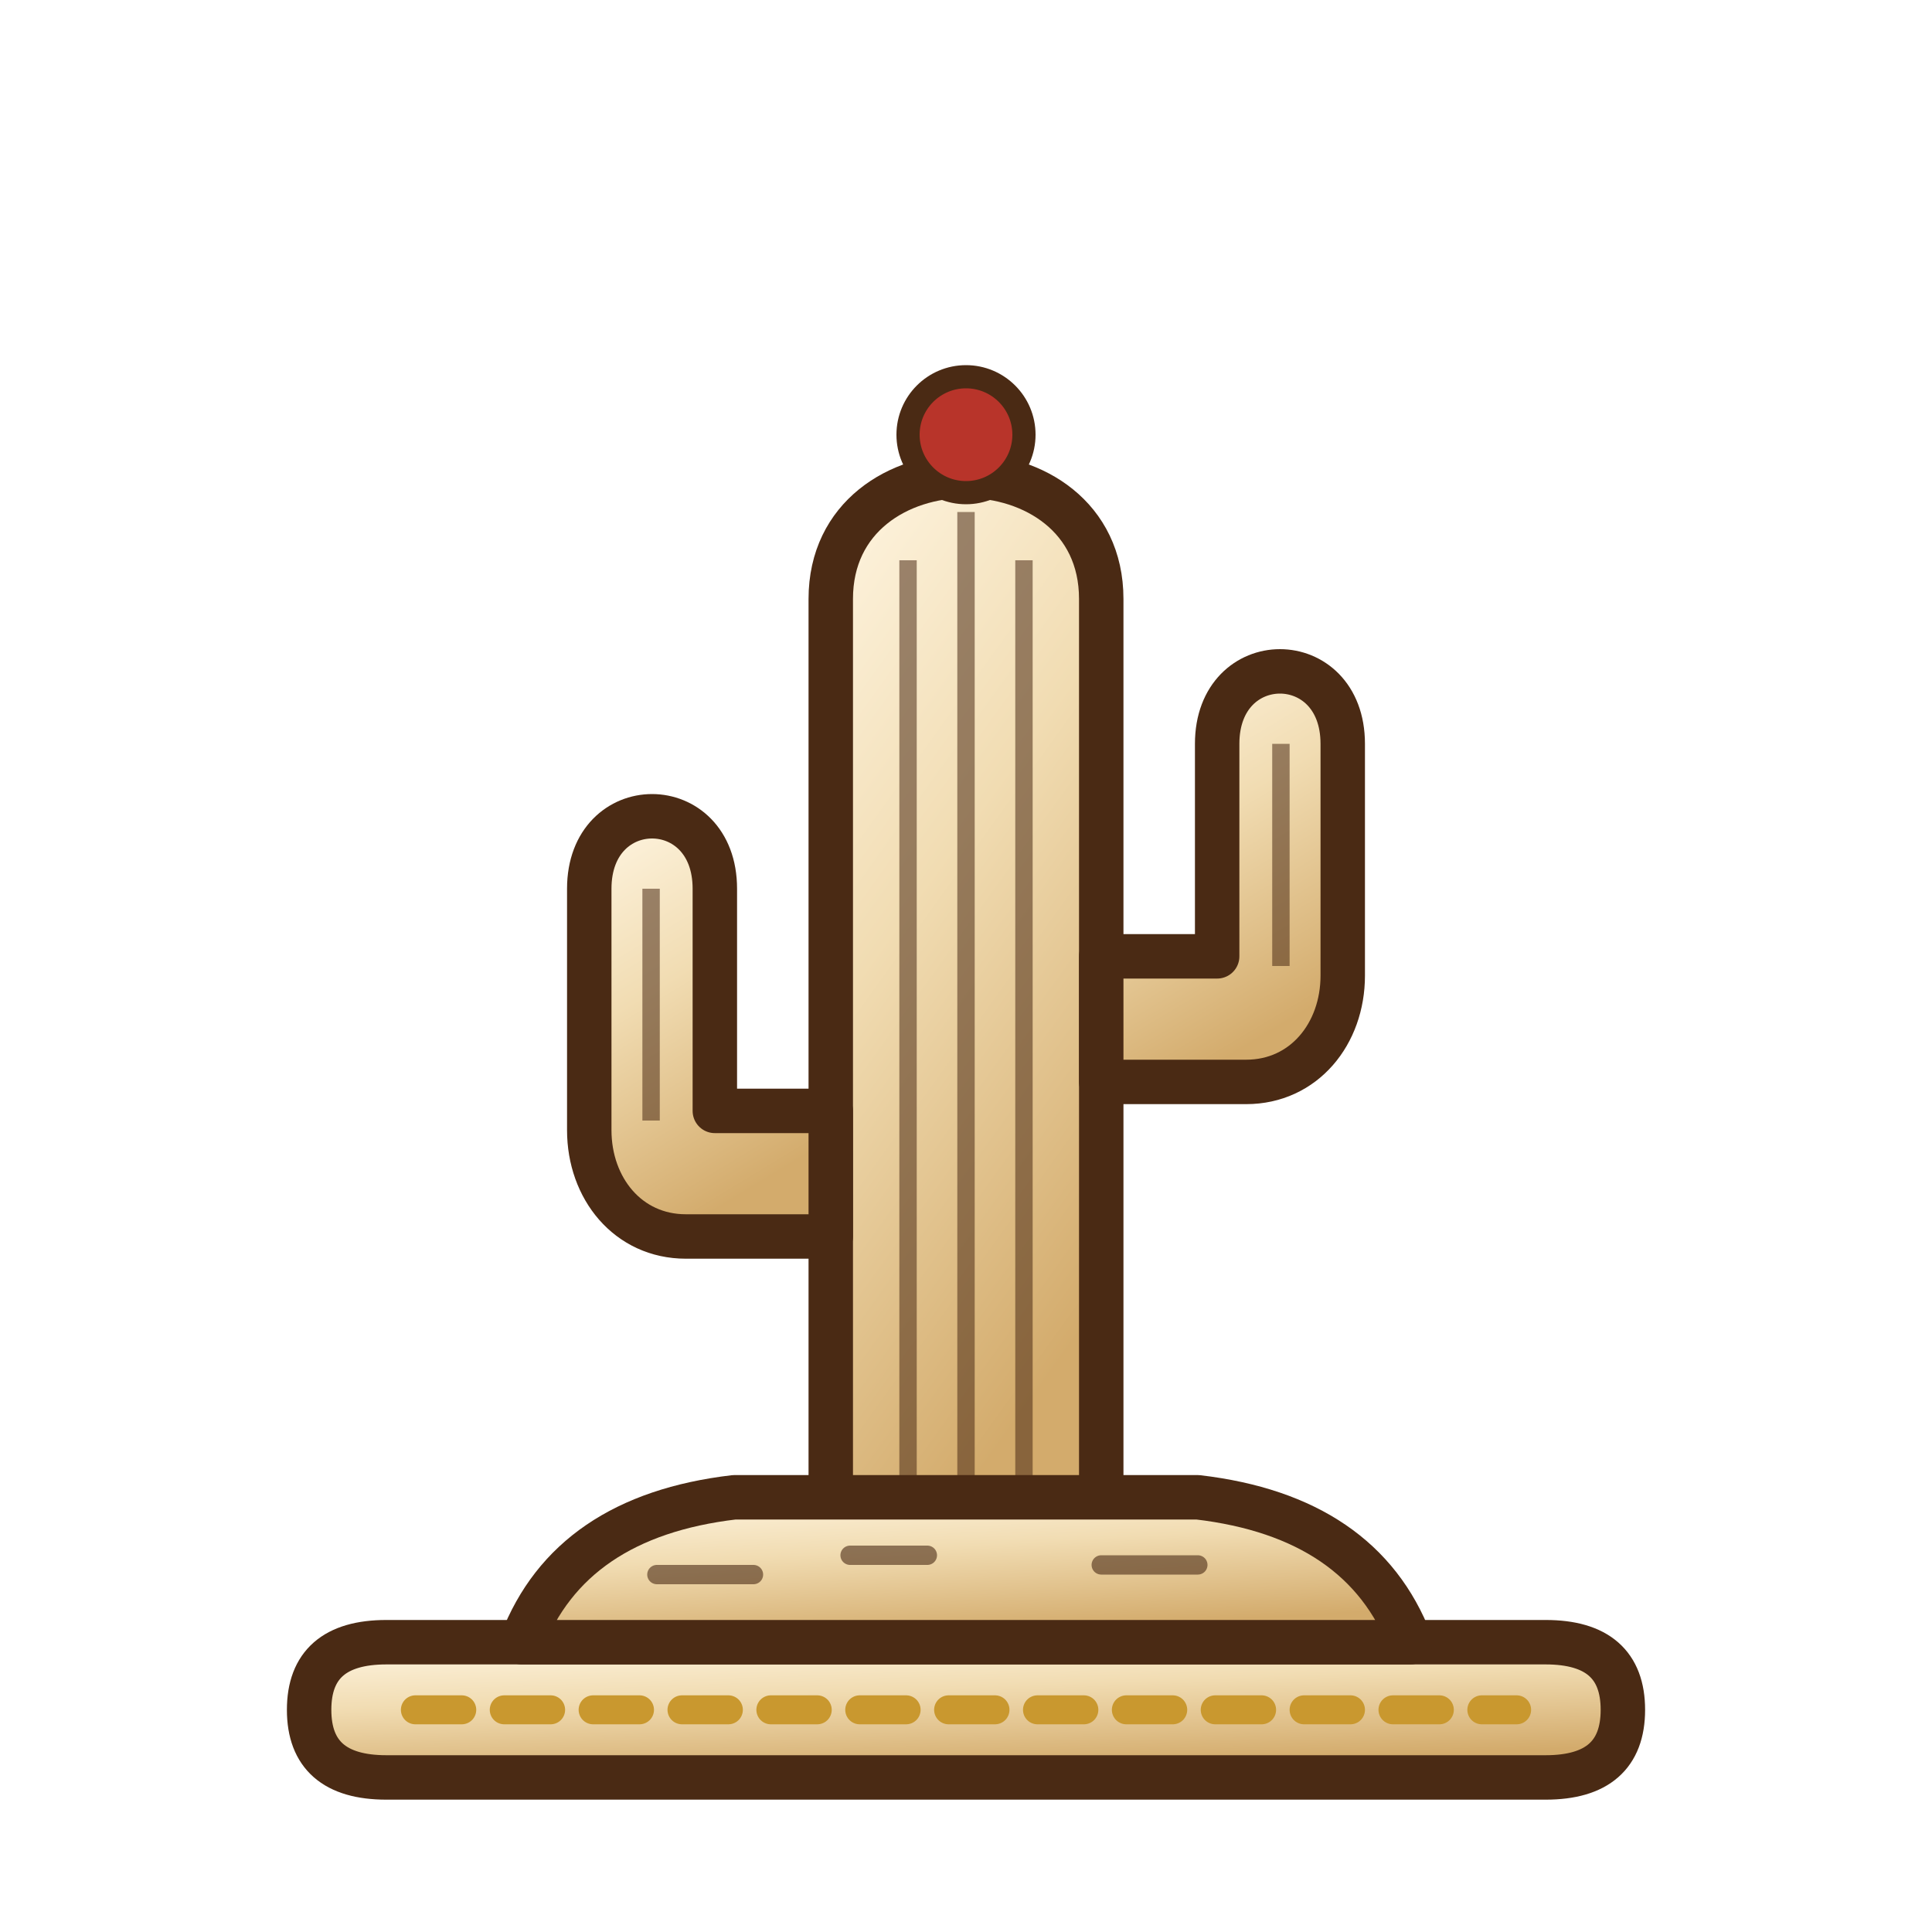
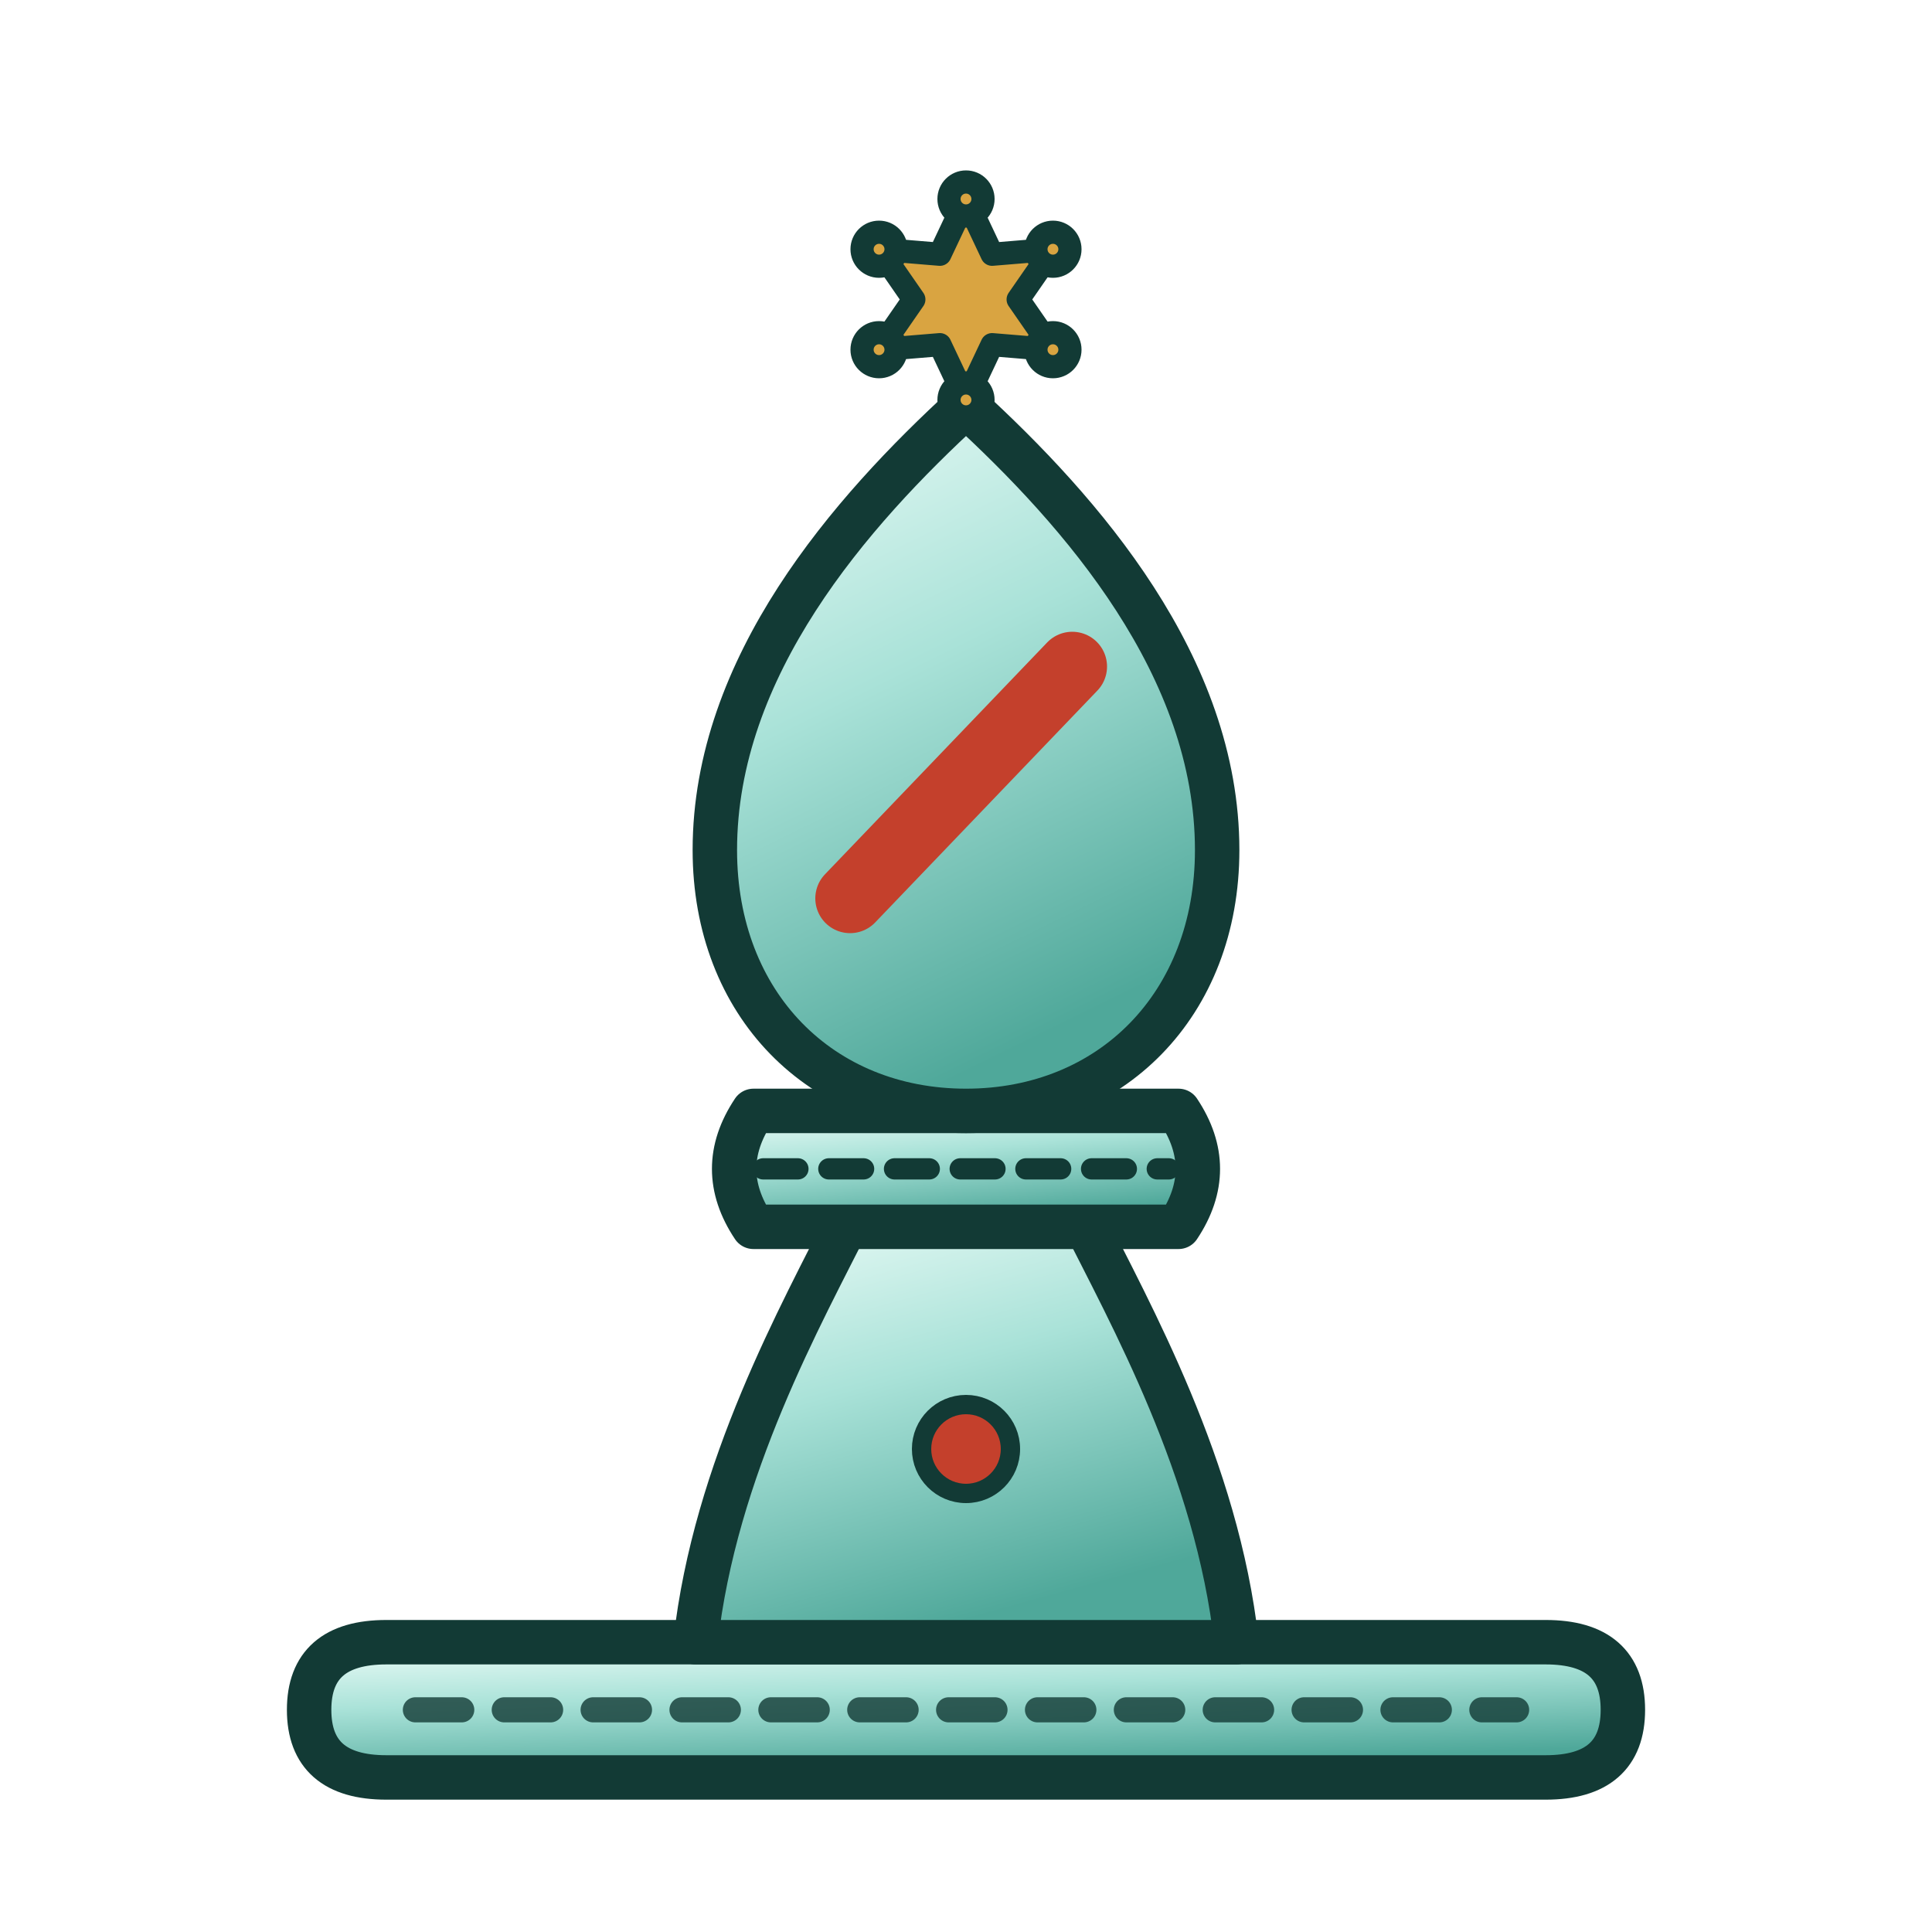
<svg xmlns="http://www.w3.org/2000/svg" viewBox="0 0 100 100">
  <defs>
    <linearGradient id="g" x1="0" y1="0" x2="0.35" y2="1">
-       <stop offset="0" stop-color="#fff6e3" />
-       <stop offset="0.45" stop-color="#f1dcb2" />
-       <stop offset="1" stop-color="#d3ab6c" />
+       <stop offset="0" stop-color="#effdf9" />
+       <stop offset="0.45" stop-color="#a9e2d8" />
+       <stop offset="1" stop-color="#4fa89a" />
    </linearGradient>
  </defs>
-   <g stroke="#4a2a14" stroke-width="2.3" stroke-linejoin="round">
+   <g stroke="#123a35" stroke-width="2.3" stroke-linejoin="round">
    <path d="M20 92H80Q84 92 84 88.5Q84 85 80 85H20Q16 85 16 88.5Q16 92 20 92Z" fill="url(#g)" />
-     <path d="M21.5 88.5H78.5" stroke="#c9982f" stroke-width="1.5" stroke-dasharray="2.4 2.2" stroke-linecap="round" />
-     <path d="M43 80V31C43 22.5 57 22.5 57 31V80Z" fill="url(#g)" />
-     <path d="M43 64H35.5C32.5 64 30.5 61.5 30.5 58.5V46C30.5 41 37 41 37 46V57.5H43Z" fill="url(#g)" />
-     <path d="M57 56H64.5C67.5 56 69.5 53.5 69.5 50.5V38.5C69.5 33.5 63 33.5 63 38.5V49.5H57Z" fill="url(#g)" />
-     <path d="M47 29V79M50 26.5V79M53 29V79M33.7 46V58M66.3 38.5V50" fill="none" stroke="#4a2a14" stroke-width="0.9" opacity="0.55" />
-     <circle cx="50" cy="22.5" r="3" fill="#b8342a" stroke-width="1.2" />
-     <path d="M27 85Q29.5 78.5 38 77.5H62Q70.5 78.5 73 85Z" fill="url(#g)" />
-     <path d="M34 81.5H39M44 80.5H48M57 81H62" stroke="#4a2a14" stroke-width="1" opacity="0.6" stroke-linecap="round" />
+     <path d="M21.5 88.5H78.5" stroke="#123a35" stroke-width="1.3" stroke-dasharray="2.4 2.2" stroke-linecap="round" opacity="0.8" />
+     <path d="M36 85C37 76 41.5 68 44 63H56C58.5 68 63 76 64 85Z" fill="url(#g)" />
+     <path d="M39 63.5H61Q63 60.5 61 57.5H39Q37 60.5 39 63.5Z" fill="url(#g)" />
+     <path d="M39.5 60.5H60.5" stroke="#123a35" stroke-width="1.1" stroke-dasharray="1.8 1.6" stroke-linecap="round" />
+     <path d="M50 21C56 26.5 63 34.5 63 44C63 52 57.5 57.5 50 57.5C42.5 57.5 37 52 37 44C37 34.5 44 26.5 50 21Z" fill="url(#g)" />
+     <path d="M44 46.5L55.5 34.5" fill="none" stroke="#c4402c" stroke-width="3.6" stroke-linecap="round" />
+     <g fill="#d9a441" stroke="#123a35" stroke-width="1.2">
+       <path d="M50 10.3L51.35 13.16L54.5 12.9L52.7 15.5L54.5 18.1L51.35 17.84L50 20.7L48.65 17.84L45.5 18.1L47.3 15.5L45.5 12.9L48.65 13.16Z" />
+       <circle cx="50" cy="10.3" r="0.88" />
+       <circle cx="54.5" cy="12.9" r="0.88" />
+       <circle cx="54.5" cy="18.1" r="0.88" />
+       <circle cx="50" cy="20.7" r="0.88" />
+       <circle cx="45.5" cy="18.1" r="0.88" />
+       <circle cx="45.5" cy="12.9" r="0.88" />
+     </g>
+     <circle cx="50" cy="75" r="2.3" fill="#c4402c" stroke-width="1" />
  </g>
</svg>
